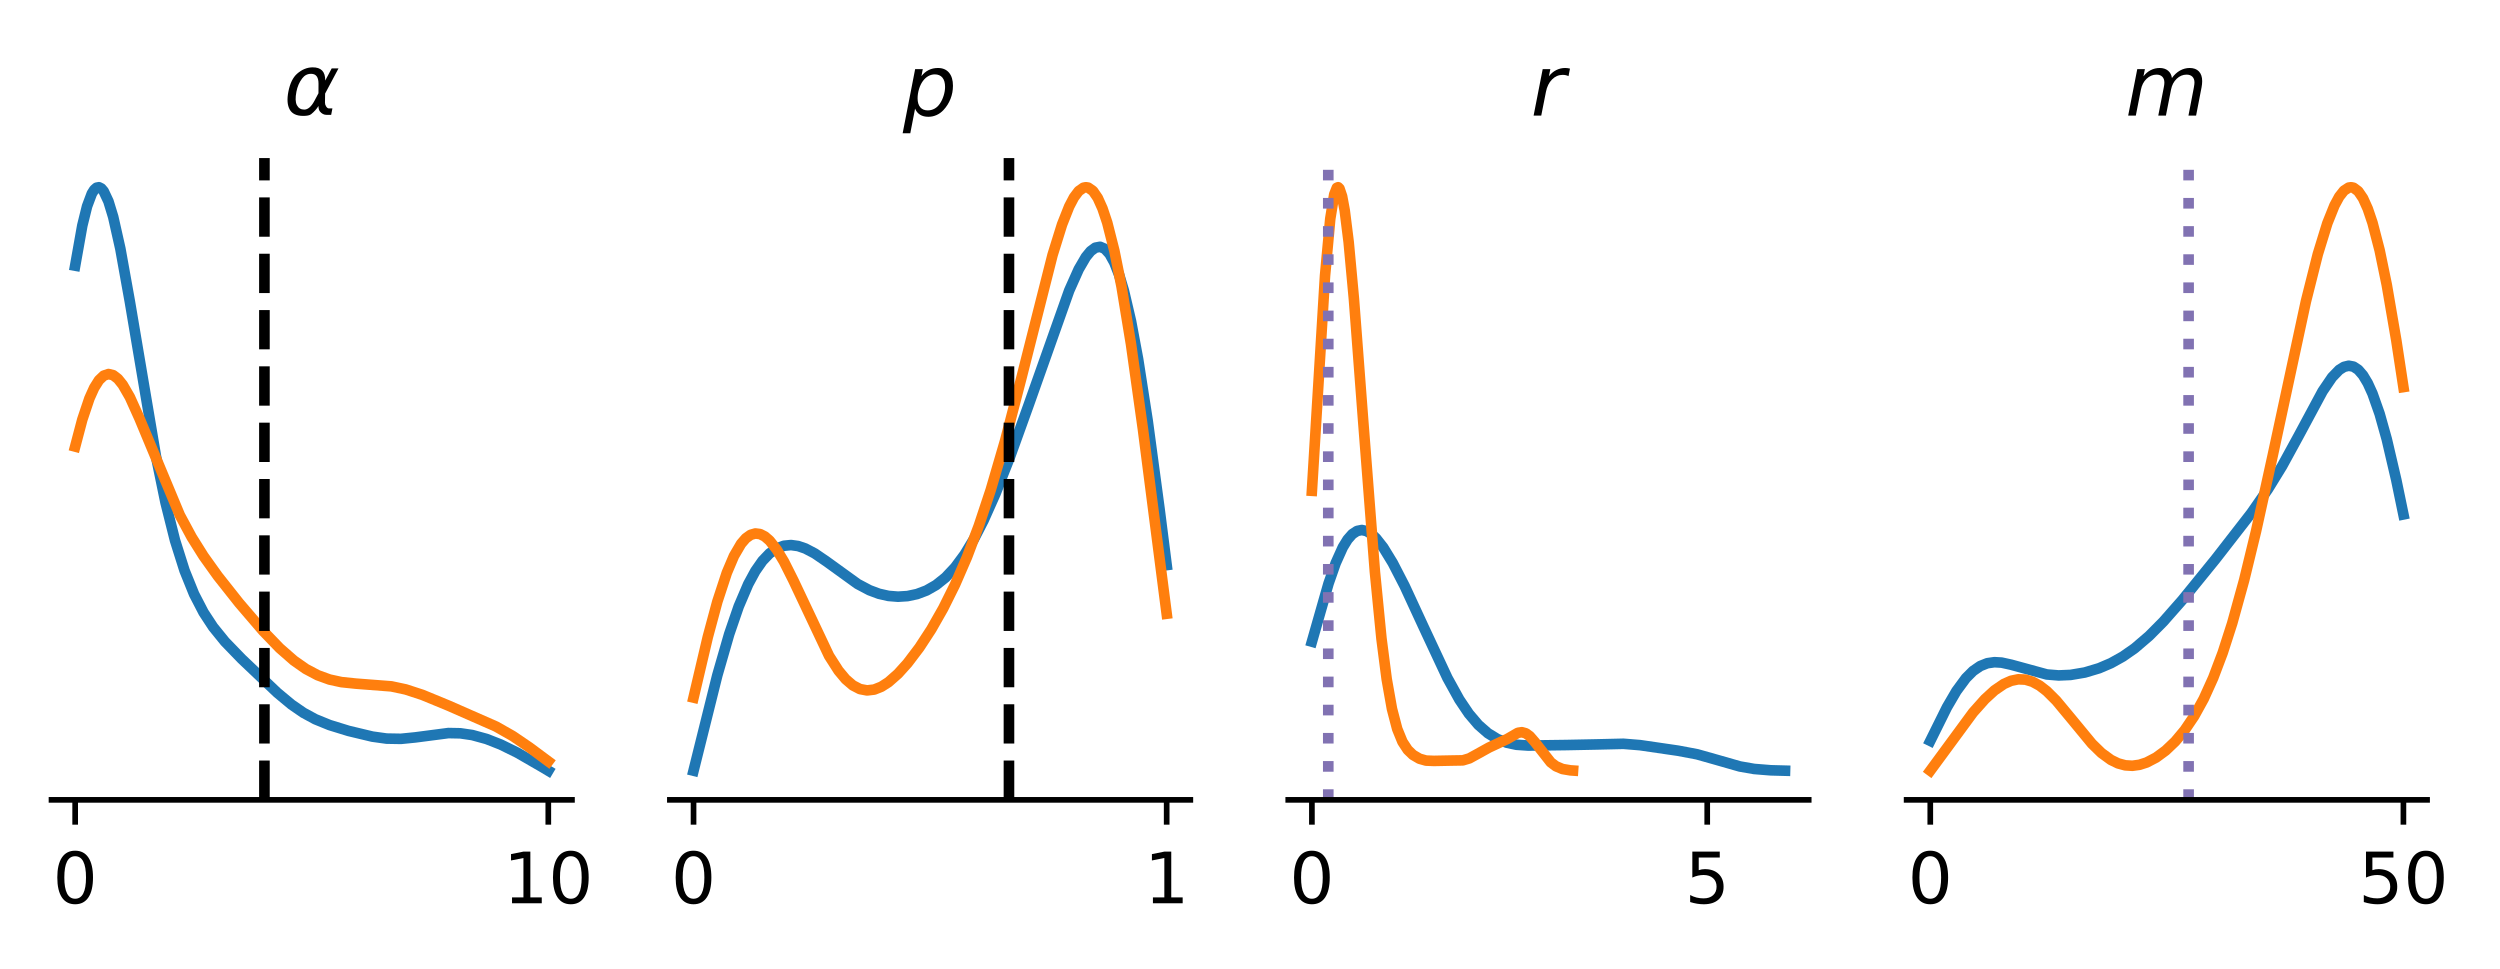
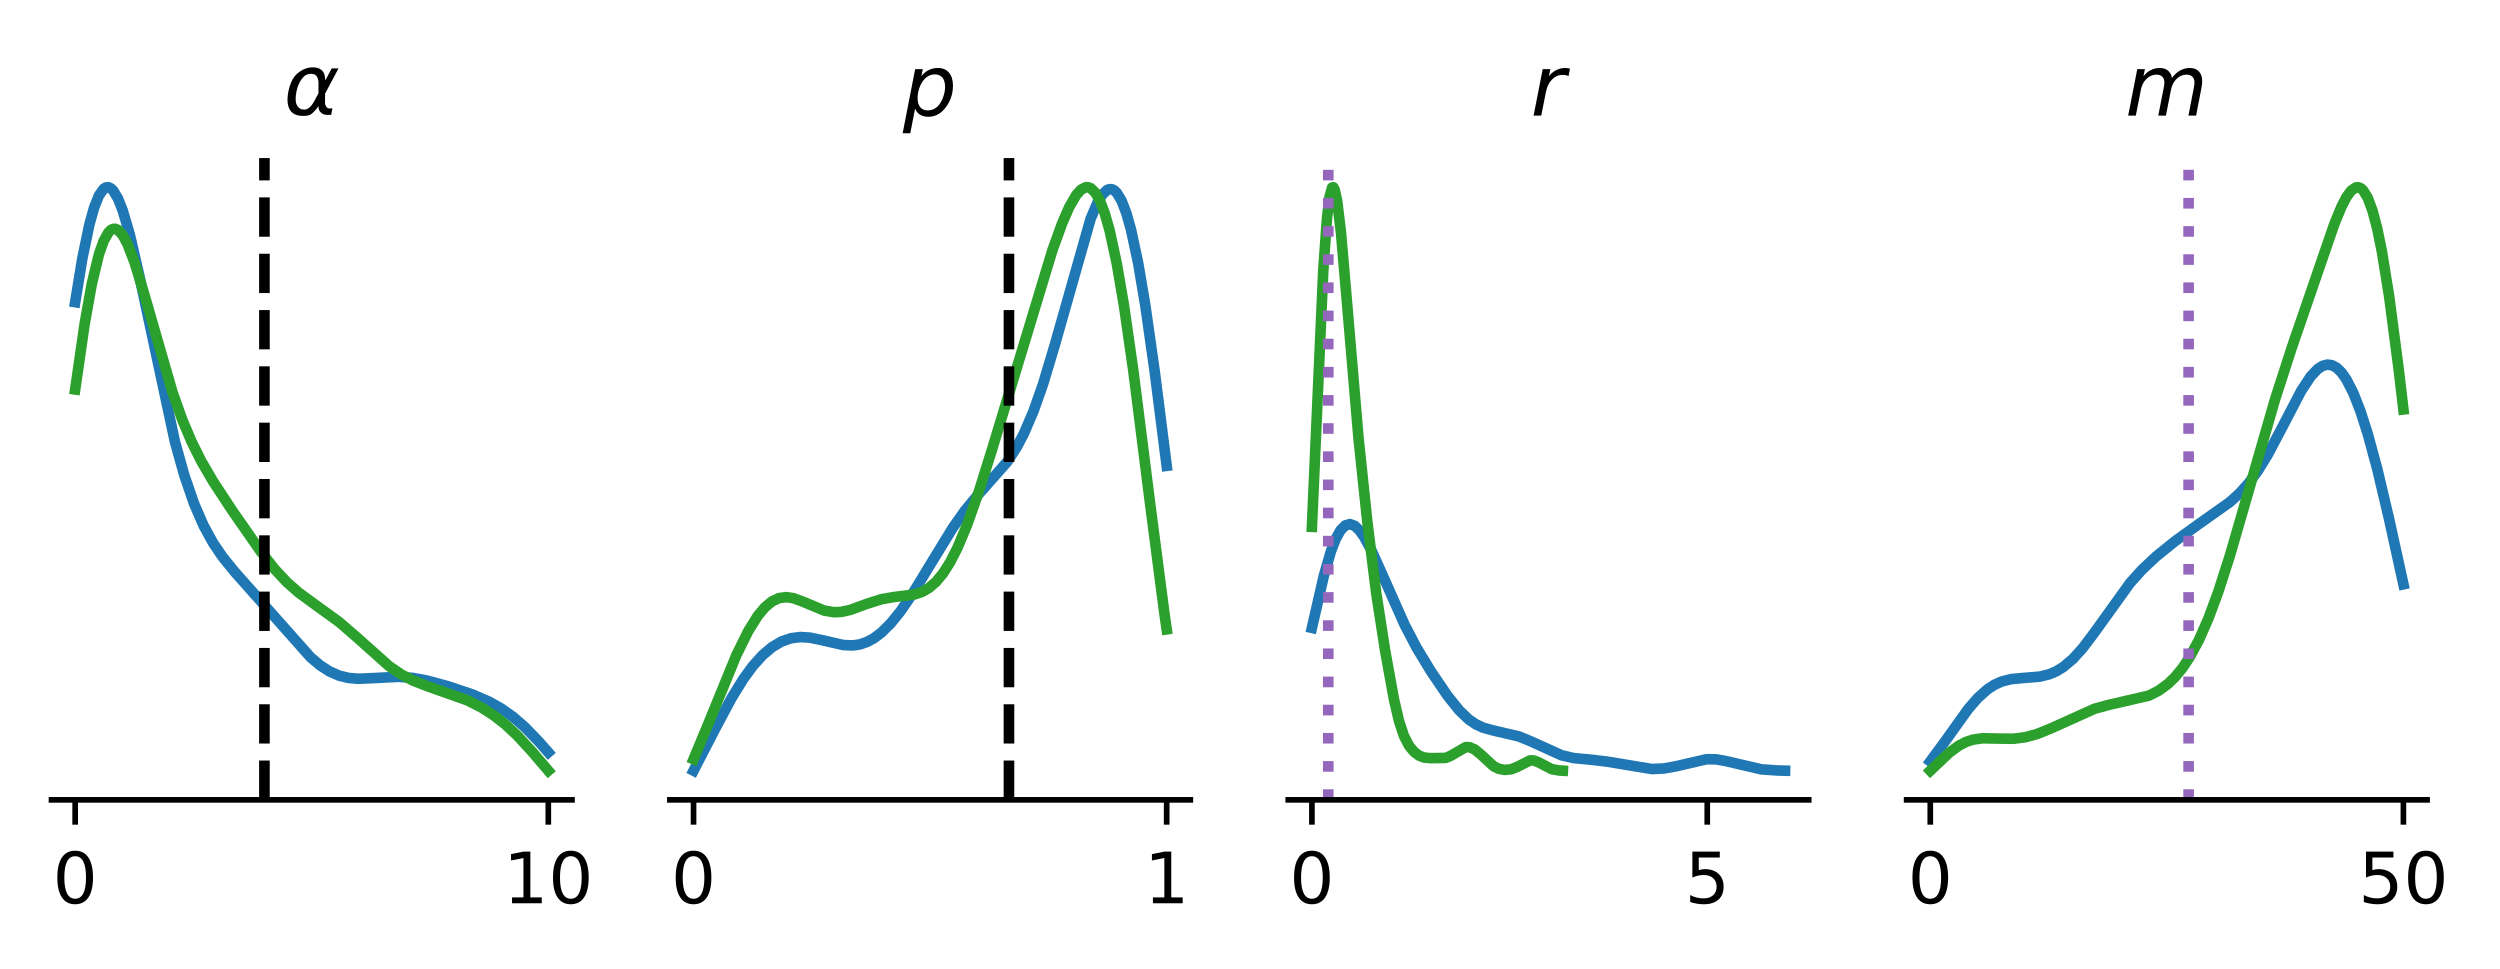
- <svg xmlns="http://www.w3.org/2000/svg" xmlns:xlink="http://www.w3.org/1999/xlink" height="500pt" version="1.1" viewBox="0 0 352.8 136.8" width="1290pt">
+ <svg xmlns="http://www.w3.org/2000/svg" xmlns:xlink="http://www.w3.org/1999/xlink" height="500pt" version="1.1" viewBox="0 0 352.799 136.8" width="1290pt">
  <defs>
    <style type="text/css">
*{stroke-linecap:butt;stroke-linejoin:round;}
  </style>
  </defs>
  <g id="figure_1">
    <g id="patch_1">
-       <path d="M 0 136.8 L 352.799 136.8 L 352.799 0 L 0 0 z " style="fill:none;" />
+       <path d="M 0 136.8  L 352.799 136.8  L 352.799 0  L 0 0  z " style="fill:none;" />
    </g>
    <g id="axes_1">
      <g id="patch_2">
-         <path d="M 7.2 112.922 L 80.676 112.922 L 80.676 22.318 L 7.2 22.318 z " style="fill:none;" />
+         <path d="M 7.2 112.922  L 80.676 112.922  L 80.676 22.318  L 7.2 22.318  z " style="fill:none;" />
      </g>
      <g id="matplotlib.axis_1">
        <g id="xtick_1">
          <g id="line2d_1">
            <defs>
-               <path d="M 0 0 L 0 3.5 " id="mb57ade3587" style="stroke:#000000;stroke-width:0.8;" />
-             </defs>
-             <g>
-               <use style="stroke:#000000;stroke-width:0.8;" x="10.54" xlink:href="#mb57ade3587" y="112.922" />
+               <path d="M 0 0  L 0 3.5  " id="me2a57d9128" style="stroke:#000000;stroke-width:0.8;" />
+             </defs>
+             <g>
+               <use style="stroke:#000000;stroke-width:0.8;" x="10.54" xlink:href="#me2a57d9128" y="112.922" />
            </g>
          </g>
          <g id="text_1">
            <defs>
-               <path d="M 31.781 66.406 Q 24.172 66.406 20.328 58.906 Q 16.5 51.422 16.5 36.375 Q 16.5 21.391 20.328 13.891 Q 24.172 6.391 31.781 6.391 Q 39.453 6.391 43.281 13.891 Q 47.125 21.391 47.125 36.375 Q 47.125 51.422 43.281 58.906 Q 39.453 66.406 31.781 66.406 z M 31.781 74.219 Q 44.047 74.219 50.516 64.516 Q 56.984 54.828 56.984 36.375 Q 56.984 17.969 50.516 8.266 Q 44.047 -1.422 31.781 -1.422 Q 19.531 -1.422 13.062 8.266 Q 6.594 17.969 6.594 36.375 Q 6.594 54.828 13.062 64.516 Q 19.531 74.219 31.781 74.219 z " id="DejaVuSans-48" />
+               <path d="M 31.781 66.406  Q 24.172 66.406 20.328 58.906  Q 16.5 51.422 16.5 36.375  Q 16.5 21.391 20.328 13.891  Q 24.172 6.391 31.781 6.391  Q 39.453 6.391 43.281 13.891  Q 47.125 21.391 47.125 36.375  Q 47.125 51.422 43.281 58.906  Q 39.453 66.406 31.781 66.406  z M 31.781 74.219  Q 44.047 74.219 50.516 64.516  Q 56.984 54.828 56.984 36.375  Q 56.984 17.969 50.516 8.266  Q 44.047 -1.422 31.781 -1.422  Q 19.531 -1.422 13.062 8.266  Q 6.594 17.969 6.594 36.375  Q 6.594 54.828 13.062 64.516  Q 19.531 74.219 31.781 74.219  z " id="DejaVuSans-48" />
            </defs>
            <g transform="translate(7.35856 127.5203)scale(0.1 -0.1)">
              <use xlink:href="#DejaVuSans-48" />
            </g>
          </g>
        </g>
        <g id="xtick_2">
          <g id="line2d_2">
            <g>
-               <use style="stroke:#000000;stroke-width:0.8;" x="77.336" xlink:href="#mb57ade3587" y="112.922" />
+               <use style="stroke:#000000;stroke-width:0.8;" x="77.336" xlink:href="#me2a57d9128" y="112.922" />
            </g>
          </g>
          <g id="text_2">
            <defs>
-               <path d="M 12.406 8.297 L 28.516 8.297 L 28.516 63.922 L 10.984 60.406 L 10.984 69.391 L 28.422 72.906 L 38.281 72.906 L 38.281 8.297 L 54.391 8.297 L 54.391 0 L 12.406 0 z " id="DejaVuSans-49" />
+               <path d="M 12.406 8.297  L 28.516 8.297  L 28.516 63.922  L 10.984 60.406  L 10.984 69.391  L 28.422 72.906  L 38.281 72.906  L 38.281 8.297  L 54.391 8.297  L 54.391 0  L 12.406 0  z " id="DejaVuSans-49" />
            </defs>
            <g transform="translate(70.9735 127.5203)scale(0.1 -0.1)">
              <use xlink:href="#DejaVuSans-49" />
              <use x="63.623" xlink:href="#DejaVuSans-48" />
            </g>
          </g>
        </g>
      </g>
      <g id="matplotlib.axis_2" />
      <g id="line2d_3">
-         <path clip-path="url(#p46103b9199)" d="M 10.54 37.506 L 11.547 31.847 L 12.218 29.129 L 12.889 27.336 L 13.225 26.798 L 13.561 26.499 L 13.896 26.436 L 14.232 26.606 L 14.568 27.001 L 15.239 28.428 L 15.91 30.624 L 16.917 35.103 L 18.26 42.583 L 21.952 64.455 L 23.295 70.954 L 24.637 76.297 L 25.98 80.547 L 27.323 83.869 L 28.665 86.46 L 30.008 88.513 L 31.686 90.583 L 34.036 93.014 L 39.071 97.797 L 41.085 99.472 L 42.763 100.628 L 44.441 101.539 L 46.455 102.361 L 49.141 103.189 L 52.497 103.993 L 54.511 104.273 L 56.525 104.308 L 58.539 104.107 L 63.238 103.493 L 64.917 103.527 L 66.595 103.771 L 68.609 104.325 L 70.623 105.114 L 72.972 106.268 L 76.329 108.204 L 77.336 108.804 L 77.336 108.804 " style="fill:none;stroke:#1f77b4;stroke-linecap:square;stroke-width:1.5;" />
+         <path clip-path="url(#p93add0ade5)" d="M 10.54 42.659  L 11.547 36.508  L 12.554 31.665  L 13.225 29.273  L 13.896 27.599  L 14.568 26.656  L 14.903 26.457  L 15.239 26.436  L 15.575 26.589  L 15.91 26.91  L 16.582 28.027  L 17.253 29.72  L 18.26 33.164  L 19.603 38.973  L 24.637 62.427  L 25.98 67.203  L 27.323 71.098  L 28.665 74.196  L 30.008 76.648  L 31.351 78.629  L 33.029 80.697  L 43.77 92.795  L 45.113 93.927  L 46.455 94.795  L 47.798 95.384  L 49.141 95.712  L 50.483 95.824  L 52.497 95.742  L 56.189 95.549  L 58.203 95.707  L 60.217 96.082  L 63.238 96.905  L 66.595 98.036  L 68.945 99.051  L 70.623 99.987  L 72.301 101.164  L 73.979 102.614  L 75.993 104.69  L 77.336 106.218  L 77.336 106.218  " style="fill:none;stroke:#1f77b4;stroke-linecap:square;stroke-width:1.5;" />
      </g>
      <g id="line2d_4">
-         <path clip-path="url(#p46103b9199)" d="M 10.54 63.044 L 11.547 59.236 L 12.554 56.24 L 13.225 54.748 L 13.896 53.68 L 14.568 53.036 L 15.239 52.807 L 15.91 52.968 L 16.582 53.487 L 17.253 54.322 L 18.26 56.066 L 19.603 59.042 L 25.309 72.719 L 26.987 75.836 L 28.665 78.513 L 30.679 81.329 L 33.7 85.146 L 37.057 89.063 L 39.407 91.499 L 41.42 93.26 L 43.099 94.437 L 44.777 95.327 L 46.455 95.937 L 48.134 96.302 L 50.148 96.511 L 55.182 96.9 L 57.196 97.33 L 59.546 98.096 L 63.238 99.618 L 69.951 102.569 L 72.301 103.903 L 74.651 105.498 L 77.336 107.492 L 77.336 107.492 " style="fill:none;stroke:#ff7f0e;stroke-linecap:square;stroke-width:1.5;" />
+         <path clip-path="url(#p93add0ade5)" d="M 10.54 54.983  L 11.882 45.703  L 12.889 40.079  L 13.896 35.904  L 14.568 34  L 15.239 32.809  L 15.575 32.477  L 15.91 32.313  L 16.246 32.311  L 16.582 32.465  L 17.253 33.203  L 17.924 34.447  L 18.931 37.066  L 20.274 41.483  L 24.302 55.443  L 25.644 59.207  L 26.987 62.389  L 28.33 65.081  L 30.008 67.964  L 32.693 72.055  L 36.721 77.835  L 38.735 80.383  L 40.413 82.178  L 42.092 83.661  L 44.441 85.381  L 47.798 87.81  L 50.148 89.838  L 54.847 94.033  L 56.525 95.186  L 58.203 96.072  L 60.217 96.862  L 65.924 98.878  L 67.938 99.905  L 69.616 100.981  L 71.294 102.296  L 72.972 103.869  L 74.986 106.055  L 77.336 108.804  L 77.336 108.804  " style="fill:none;stroke:#2ca02c;stroke-linecap:square;stroke-width:1.5;" />
      </g>
      <g id="line2d_5">
-         <path clip-path="url(#p46103b9199)" d="M 37.258 112.922 L 37.258 22.318 " style="fill:none;stroke:#000000;stroke-dasharray:5.55,2.4;stroke-dashoffset:0;stroke-width:1.5;" />
+         <path clip-path="url(#p93add0ade5)" d="M 37.258 112.922  L 37.258 22.318  " style="fill:none;stroke:#000000;stroke-dasharray:5.55,2.4;stroke-dashoffset:0;stroke-width:1.5;" />
      </g>
      <g id="line2d_6">
-         <path clip-path="url(#p46103b9199)" d="M 0 0 " style="fill:none;stroke:#8172b2;stroke-dasharray:1.5,2.475;stroke-dashoffset:0;stroke-width:1.5;" />
+         <path clip-path="url(#p93add0ade5)" d="M 0 0  " style="fill:none;stroke:#9467bd;stroke-dasharray:1.5,2.475;stroke-dashoffset:0;stroke-width:1.5;" />
      </g>
      <g id="patch_3">
-         <path d="M 7.2 112.922 L 80.676 112.922 " style="fill:none;stroke:#000000;stroke-linecap:square;stroke-linejoin:miter;stroke-width:0.8;" />
+         <path d="M 7.2 112.922  L 80.676 112.922  " style="fill:none;stroke:#000000;stroke-linecap:square;stroke-linejoin:miter;stroke-width:0.8;" />
      </g>
      <g id="text_3">
        <defs>
-           <path d="M 40.922 25.438 L 40.969 36.719 Q 41.016 48.25 32.328 48.297 Q 25.828 48.344 21.781 42.922 Q 16.703 36.234 14.984 27.297 Q 12.891 16.547 15.531 11.422 Q 18.266 6.203 24.172 6.203 Q 30.719 6.203 36.234 16.609 z M 33.844 55.906 Q 49.078 56.156 48.875 40.375 Q 48.875 40.375 56.5 54.688 L 64.5 54.688 L 48.734 25.047 L 48.578 14.359 Q 48.578 11.969 49.906 9.969 Q 51.422 7.625 52.984 7.625 L 57.328 7.625 L 55.859 0 L 50.438 0 Q 45.844 0 42.531 4.109 Q 40.969 6.156 40.922 10.453 Q 37.75 5.219 32.281 0.781 Q 29.688 -1.266 22.703 -1.219 Q 11.281 -1.125 7.125 6.203 Q 2.875 13.812 5.516 27.297 Q 8.344 41.797 15.766 48.391 Q 24.125 55.766 33.844 55.906 z " id="DejaVuSans-Oblique-945" />
+           <path d="M 40.922 25.438  L 40.969 36.719  Q 41.016 48.25 32.328 48.297  Q 25.828 48.344 21.781 42.922  Q 16.703 36.234 14.984 27.297  Q 12.891 16.547 15.531 11.422  Q 18.266 6.203 24.172 6.203  Q 30.719 6.203 36.234 16.609  z M 33.844 55.906  Q 49.078 56.156 48.875 40.375  Q 48.875 40.375 56.5 54.688  L 64.5 54.688  L 48.734 25.047  L 48.578 14.359  Q 48.578 11.969 49.906 9.969  Q 51.422 7.625 52.984 7.625  L 57.328 7.625  L 55.859 0  L 50.438 0  Q 45.844 0 42.531 4.109  Q 40.969 6.156 40.922 10.453  Q 37.75 5.219 32.281 0.781  Q 29.688 -1.266 22.703 -1.219  Q 11.281 -1.125 7.125 6.203  Q 2.875 13.812 5.516 27.297  Q 8.344 41.797 15.766 48.391  Q 24.125 55.766 33.844 55.906  z " id="DejaVuSans-Oblique-945" />
        </defs>
        <g transform="translate(39.97791 16.31812)scale(0.12 -0.12)">
          <use transform="translate(0 0.84375)" xlink:href="#DejaVuSans-Oblique-945" />
        </g>
      </g>
    </g>
    <g id="axes_2">
      <g id="patch_4">
-         <path d="M 94.5 112.922 L 167.976 112.922 L 167.976 22.318 L 94.5 22.318 z " style="fill:none;" />
+         <path d="M 94.5 112.922  L 167.976 112.922  L 167.976 22.318  L 94.5 22.318  z " style="fill:none;" />
      </g>
      <g id="matplotlib.axis_3">
        <g id="xtick_3">
          <g id="line2d_7">
            <g>
-               <use style="stroke:#000000;stroke-width:0.8;" x="97.84" xlink:href="#mb57ade3587" y="112.922" />
+               <use style="stroke:#000000;stroke-width:0.8;" x="97.84" xlink:href="#me2a57d9128" y="112.922" />
            </g>
          </g>
          <g id="text_4">
            <g transform="translate(94.65856 127.5203)scale(0.1 -0.1)">
              <use xlink:href="#DejaVuSans-48" />
            </g>
          </g>
        </g>
        <g id="xtick_4">
          <g id="line2d_8">
            <g>
-               <use style="stroke:#000000;stroke-width:0.8;" x="164.636" xlink:href="#mb57ade3587" y="112.922" />
+               <use style="stroke:#000000;stroke-width:0.8;" x="164.636" xlink:href="#me2a57d9128" y="112.922" />
            </g>
          </g>
          <g id="text_5">
            <g transform="translate(161.4548 127.5203)scale(0.1 -0.1)">
              <use xlink:href="#DejaVuSans-49" />
            </g>
          </g>
        </g>
      </g>
      <g id="matplotlib.axis_4" />
      <g id="line2d_9">
-         <path clip-path="url(#pfe5438d941)" d="M 97.84 108.804 L 101.196 95.339 L 102.875 89.519 L 104.217 85.616 L 105.56 82.47 L 106.567 80.615 L 107.574 79.175 L 108.581 78.125 L 109.588 77.429 L 110.595 77.05 L 111.602 76.95 L 112.609 77.09 L 113.616 77.433 L 114.958 78.137 L 116.637 79.285 L 121 82.438 L 122.679 83.327 L 124.021 83.827 L 125.364 84.131 L 126.707 84.239 L 128.049 84.155 L 129.392 83.87 L 130.734 83.363 L 132.077 82.596 L 133.42 81.523 L 134.762 80.097 L 136.105 78.284 L 137.448 76.066 L 138.79 73.456 L 140.469 69.695 L 142.482 64.594 L 145.168 57.129 L 150.874 41.022 L 152.217 38.012 L 153.224 36.282 L 153.895 35.463 L 154.566 34.968 L 155.238 34.841 L 155.909 35.127 L 156.58 35.863 L 157.251 37.08 L 157.923 38.8 L 158.594 41.033 L 159.601 45.338 L 160.608 50.727 L 161.951 59.372 L 163.629 71.846 L 164.636 79.779 L 164.636 79.779 " style="fill:none;stroke:#1f77b4;stroke-linecap:square;stroke-width:1.5;" />
+         <path clip-path="url(#p1f5035e433)" d="M 97.84 108.804  L 100.861 102.944  L 103.21 98.547  L 104.889 95.825  L 106.231 93.995  L 107.574 92.505  L 108.917 91.364  L 110.259 90.569  L 111.602 90.103  L 112.944 89.937  L 114.287 90.024  L 115.965 90.373  L 118.986 91.066  L 120.329 91.12  L 121.336 90.97  L 122.343 90.626  L 123.35 90.073  L 124.357 89.309  L 125.7 87.974  L 127.042 86.317  L 128.72 83.88  L 131.406 79.471  L 134.427 74.538  L 136.105 72.154  L 137.783 70.113  L 142.147 65.172  L 143.489 63.093  L 144.496 61.169  L 145.839 58.035  L 147.182 54.23  L 148.86 48.635  L 153.895 30.9  L 154.902 28.526  L 155.573 27.436  L 156.245 26.816  L 156.58 26.702  L 156.916 26.726  L 157.251 26.895  L 157.587 27.214  L 158.258 28.317  L 158.93 30.053  L 159.601 32.425  L 160.608 37.13  L 161.615 43.08  L 162.958 52.538  L 164.636 65.766  L 164.636 65.766  " style="fill:none;stroke:#1f77b4;stroke-linecap:square;stroke-width:1.5;" />
      </g>
      <g id="line2d_10">
-         <path clip-path="url(#pfe5438d941)" d="M 97.84 98.483 L 99.854 89.924 L 101.196 84.952 L 102.539 80.864 L 103.546 78.492 L 104.553 76.77 L 105.224 75.992 L 105.896 75.509 L 106.567 75.316 L 107.238 75.399 L 107.91 75.742 L 108.581 76.326 L 109.588 77.599 L 110.595 79.269 L 111.937 81.94 L 116.972 92.593 L 118.315 94.689 L 119.322 95.894 L 120.329 96.759 L 121.336 97.282 L 122.343 97.471 L 123.35 97.351 L 124.357 96.95 L 125.364 96.304 L 126.707 95.12 L 128.049 93.631 L 129.727 91.417 L 131.406 88.843 L 133.084 85.895 L 134.762 82.521 L 136.441 78.65 L 138.119 74.215 L 139.797 69.163 L 141.811 62.269 L 144.161 53.228 L 148.524 36.002 L 149.867 31.693 L 150.874 29.151 L 151.545 27.871 L 152.217 26.975 L 152.888 26.503 L 153.224 26.436 L 153.559 26.488 L 154.231 26.959 L 154.902 27.935 L 155.573 29.427 L 156.245 31.437 L 157.251 35.4 L 158.258 40.433 L 159.601 48.597 L 161.279 60.561 L 164.636 86.645 L 164.636 86.645 " style="fill:none;stroke:#ff7f0e;stroke-linecap:square;stroke-width:1.5;" />
+         <path clip-path="url(#p1f5035e433)" d="M 97.84 107.184  L 99.854 102.346  L 103.882 92.5  L 105.56 89.097  L 106.903 86.949  L 107.91 85.742  L 108.917 84.905  L 109.924 84.436  L 110.931 84.303  L 111.937 84.45  L 113.28 84.94  L 116.301 86.204  L 117.644 86.429  L 118.651 86.392  L 119.993 86.099  L 122.343 85.239  L 124.357 84.597  L 126.035 84.304  L 129.056 83.915  L 130.063 83.578  L 131.07 83.007  L 132.077 82.136  L 133.084 80.916  L 134.091 79.319  L 135.098 77.341  L 136.441 74.147  L 138.119 69.403  L 140.133 62.964  L 148.524 35.264  L 149.867 31.563  L 150.874 29.245  L 151.881 27.509  L 152.552 26.77  L 153.224 26.436  L 153.559 26.439  L 153.895 26.564  L 154.566 27.204  L 155.238 28.398  L 155.909 30.173  L 156.58 32.543  L 157.587 37.191  L 158.594 43.055  L 159.937 52.412  L 162.286 71.021  L 164.3 86.489  L 164.636 88.845  L 164.636 88.845  " style="fill:none;stroke:#2ca02c;stroke-linecap:square;stroke-width:1.5;" />
      </g>
      <g id="line2d_11">
-         <path clip-path="url(#pfe5438d941)" d="M 142.371 112.922 L 142.371 22.318 " style="fill:none;stroke:#000000;stroke-dasharray:5.55,2.4;stroke-dashoffset:0;stroke-width:1.5;" />
+         <path clip-path="url(#p1f5035e433)" d="M 142.371 112.922  L 142.371 22.318  " style="fill:none;stroke:#000000;stroke-dasharray:5.55,2.4;stroke-dashoffset:0;stroke-width:1.5;" />
      </g>
      <g id="line2d_12">
-         <path clip-path="url(#pfe5438d941)" d="M 0 0 " style="fill:none;stroke:#8172b2;stroke-dasharray:1.5,2.475;stroke-dashoffset:0;stroke-width:1.5;" />
+         <path clip-path="url(#p1f5035e433)" d="M 0 0  " style="fill:none;stroke:#9467bd;stroke-dasharray:1.5,2.475;stroke-dashoffset:0;stroke-width:1.5;" />
      </g>
      <g id="patch_5">
-         <path d="M 94.5 112.922 L 167.976 112.922 " style="fill:none;stroke:#000000;stroke-linecap:square;stroke-linejoin:miter;stroke-width:0.8;" />
+         <path d="M 94.5 112.922  L 167.976 112.922  " style="fill:none;stroke:#000000;stroke-linecap:square;stroke-linejoin:miter;stroke-width:0.8;" />
      </g>
      <g id="text_6">
        <defs>
-           <path d="M 49.609 33.688 Q 49.609 40.875 46.484 44.672 Q 43.359 48.484 37.5 48.484 Q 33.5 48.484 29.859 46.438 Q 26.219 44.391 23.391 40.484 Q 20.609 36.625 18.938 31.156 Q 17.281 25.688 17.281 20.312 Q 17.281 13.484 20.406 9.797 Q 23.531 6.109 29.297 6.109 Q 33.547 6.109 37.188 8.109 Q 40.828 10.109 43.406 13.922 Q 46.188 17.922 47.891 23.344 Q 49.609 28.766 49.609 33.688 z M 21.781 46.391 Q 25.391 51.125 30.297 53.562 Q 35.203 56 41.219 56 Q 49.609 56 54.25 50.5 Q 58.891 45.016 58.891 35.109 Q 58.891 27 56 19.656 Q 53.125 12.312 47.703 6.5 Q 44.094 2.641 39.547 0.609 Q 35.016 -1.422 29.984 -1.422 Q 24.172 -1.422 20.219 1 Q 16.266 3.422 14.312 8.203 L 8.688 -20.797 L -0.297 -20.797 L 14.406 54.688 L 23.391 54.688 z " id="DejaVuSans-Oblique-112" />
+           <path d="M 49.609 33.688  Q 49.609 40.875 46.484 44.672  Q 43.359 48.484 37.5 48.484  Q 33.5 48.484 29.859 46.438  Q 26.219 44.391 23.391 40.484  Q 20.609 36.625 18.938 31.156  Q 17.281 25.688 17.281 20.312  Q 17.281 13.484 20.406 9.797  Q 23.531 6.109 29.297 6.109  Q 33.547 6.109 37.188 8.109  Q 40.828 10.109 43.406 13.922  Q 46.188 17.922 47.891 23.344  Q 49.609 28.766 49.609 33.688  z M 21.781 46.391  Q 25.391 51.125 30.297 53.562  Q 35.203 56 41.219 56  Q 49.609 56 54.25 50.5  Q 58.891 45.016 58.891 35.109  Q 58.891 27 56 19.656  Q 53.125 12.312 47.703 6.5  Q 44.094 2.641 39.547 0.609  Q 35.016 -1.422 29.984 -1.422  Q 24.172 -1.422 20.219 1  Q 16.266 3.422 14.312 8.203  L 8.688 -20.797  L -0.297 -20.797  L 14.406 54.688  L 23.391 54.688  z " id="DejaVuSans-Oblique-112" />
        </defs>
        <g transform="translate(127.3979 16.31812)scale(0.12 -0.12)">
          <use xlink:href="#DejaVuSans-Oblique-112" />
        </g>
      </g>
    </g>
    <g id="axes_3">
      <g id="patch_6">
-         <path d="M 181.8 112.922 L 255.276 112.922 L 255.276 22.318 L 181.8 22.318 z " style="fill:none;" />
+         <path d="M 181.8 112.922  L 255.276 112.922  L 255.276 22.318  L 181.8 22.318  z " style="fill:none;" />
      </g>
      <g id="matplotlib.axis_5">
        <g id="xtick_5">
          <g id="line2d_13">
            <g>
-               <use style="stroke:#000000;stroke-width:0.8;" x="185.14" xlink:href="#mb57ade3587" y="112.922" />
+               <use style="stroke:#000000;stroke-width:0.8;" x="185.14" xlink:href="#me2a57d9128" y="112.922" />
            </g>
          </g>
          <g id="text_7">
            <g transform="translate(181.9586 127.5203)scale(0.1 -0.1)">
              <use xlink:href="#DejaVuSans-48" />
            </g>
          </g>
        </g>
        <g id="xtick_6">
          <g id="line2d_14">
            <g>
-               <use style="stroke:#000000;stroke-width:0.8;" x="240.95" xlink:href="#mb57ade3587" y="112.922" />
+               <use style="stroke:#000000;stroke-width:0.8;" x="240.954" xlink:href="#me2a57d9128" y="112.922" />
            </g>
          </g>
          <g id="text_8">
            <defs>
-               <path d="M 10.797 72.906 L 49.516 72.906 L 49.516 64.594 L 19.828 64.594 L 19.828 46.734 Q 21.969 47.469 24.109 47.828 Q 26.266 48.188 28.422 48.188 Q 40.625 48.188 47.75 41.5 Q 54.891 34.812 54.891 23.391 Q 54.891 11.625 47.562 5.094 Q 40.234 -1.422 26.906 -1.422 Q 22.312 -1.422 17.547 -0.641 Q 12.797 0.141 7.719 1.703 L 7.719 11.625 Q 12.109 9.234 16.797 8.062 Q 21.484 6.891 26.703 6.891 Q 35.156 6.891 40.078 11.328 Q 45.016 15.766 45.016 23.391 Q 45.016 31 40.078 35.438 Q 35.156 39.891 26.703 39.891 Q 22.75 39.891 18.812 39.016 Q 14.891 38.141 10.797 36.281 z " id="DejaVuSans-53" />
-             </defs>
-             <g transform="translate(237.7685 127.5203)scale(0.1 -0.1)">
+               <path d="M 10.797 72.906  L 49.516 72.906  L 49.516 64.594  L 19.828 64.594  L 19.828 46.734  Q 21.969 47.469 24.109 47.828  Q 26.266 48.188 28.422 48.188  Q 40.625 48.188 47.75 41.5  Q 54.891 34.812 54.891 23.391  Q 54.891 11.625 47.562 5.094  Q 40.234 -1.422 26.906 -1.422  Q 22.312 -1.422 17.547 -0.641  Q 12.797 0.141 7.719 1.703  L 7.719 11.625  Q 12.109 9.234 16.797 8.062  Q 21.484 6.891 26.703 6.891  Q 35.156 6.891 40.078 11.328  Q 45.016 15.766 45.016 23.391  Q 45.016 31 40.078 35.438  Q 35.156 39.891 26.703 39.891  Q 22.75 39.891 18.812 39.016  Q 14.891 38.141 10.797 36.281  z " id="DejaVuSans-53" />
+             </defs>
+             <g transform="translate(237.7729 127.5203)scale(0.1 -0.1)">
              <use xlink:href="#DejaVuSans-53" />
            </g>
          </g>
        </g>
      </g>
      <g id="matplotlib.axis_6" />
      <g id="line2d_15">
-         <path clip-path="url(#p4ec09dd298)" d="M 185.14 90.59 L 187.489 82.374 L 188.496 79.5 L 189.503 77.262 L 190.175 76.168 L 190.846 75.403 L 191.517 74.961 L 192.189 74.827 L 192.86 74.976 L 193.531 75.379 L 194.203 76.003 L 195.21 77.284 L 196.552 79.477 L 198.231 82.732 L 200.916 88.537 L 204.272 95.717 L 205.951 98.755 L 207.293 100.752 L 208.636 102.33 L 209.979 103.508 L 211.321 104.331 L 212.664 104.856 L 214.007 105.141 L 215.685 105.257 L 221.055 105.184 L 225.419 105.095 L 229.111 105.007 L 231.461 105.198 L 236.831 105.982 L 239.517 106.488 L 242.202 107.247 L 245.558 108.207 L 247.572 108.559 L 249.922 108.749 L 251.936 108.804 L 251.936 108.804 " style="fill:none;stroke:#1f77b4;stroke-linecap:square;stroke-width:1.5;" />
+         <path clip-path="url(#pe74adb68cf)" d="M 185.14 88.642  L 186.818 81.309  L 187.825 77.831  L 188.496 76.095  L 189.168 74.878  L 189.839 74.185  L 190.51 73.99  L 191.182 74.242  L 191.853 74.876  L 192.524 75.822  L 193.531 77.673  L 195.21 81.404  L 198.231 88.215  L 199.909 91.421  L 201.923 94.747  L 204.272 98.209  L 205.951 100.303  L 207.293 101.58  L 208.3 102.262  L 209.307 102.726  L 210.65 103.103  L 214.342 103.964  L 216.02 104.652  L 220.384 106.629  L 222.062 107.02  L 224.412 107.241  L 226.762 107.514  L 233.139 108.571  L 234.817 108.49  L 236.496 108.192  L 240.859 107.184  L 242.202 107.202  L 243.545 107.438  L 248.579 108.614  L 250.929 108.778  L 251.936 108.802  L 251.936 108.802  " style="fill:none;stroke:#1f77b4;stroke-linecap:square;stroke-width:1.5;" />
      </g>
      <g id="line2d_16">
-         <path clip-path="url(#p4ec09dd298)" d="M 185.14 69.29 L 186.992 38.921 L 187.733 30.869 L 188.289 27.454 L 188.66 26.512 L 188.845 26.436 L 189.03 26.617 L 189.401 27.712 L 189.771 29.709 L 190.327 34.159 L 191.068 42.177 L 192.365 59.249 L 194.032 80.72 L 194.959 90.138 L 195.7 95.888 L 196.441 100.071 L 197.182 102.906 L 197.923 104.723 L 198.664 105.857 L 199.405 106.573 L 200.331 107.114 L 201.257 107.378 L 202.369 107.422 L 204.963 107.37 L 206.445 107.345 L 207.371 107.066 L 208.482 106.456 L 210.15 105.531 L 212.743 104.317 L 214.225 103.456 L 214.781 103.371 L 215.337 103.524 L 215.893 103.927 L 216.634 104.782 L 218.857 107.621 L 219.598 108.178 L 220.524 108.57 L 221.636 108.757 L 222.006 108.783 L 222.006 108.783 " style="fill:none;stroke:#ff7f0e;stroke-linecap:square;stroke-width:1.5;" />
+         <path clip-path="url(#pe74adb68cf)" d="M 185.14 74.376  L 186.742 38.208  L 187.276 30.702  L 187.632 27.764  L 187.988 26.486  L 188.166 26.436  L 188.344 26.75  L 188.7 28.358  L 189.234 32.744  L 190.125 43.089  L 191.727 61.948  L 192.973 73.755  L 194.219 83.725  L 195.465 91.787  L 196.712 98.673  L 197.424 101.751  L 198.136 103.909  L 198.848 105.28  L 199.56 106.142  L 200.272 106.678  L 200.984 106.95  L 201.874 107.033  L 204.011 107.004  L 204.723 106.707  L 206.859 105.474  L 207.393 105.493  L 208.105 105.793  L 208.995 106.52  L 210.776 108.165  L 211.488 108.528  L 212.378 108.696  L 213.268 108.604  L 214.158 108.25  L 215.939 107.352  L 216.473 107.359  L 217.185 107.642  L 218.965 108.577  L 220.033 108.774  L 220.567 108.804  L 220.567 108.804  " style="fill:none;stroke:#2ca02c;stroke-linecap:square;stroke-width:1.5;" />
      </g>
      <g id="line2d_17">
-         <path clip-path="url(#p4ec09dd298)" d="M 0 0 " style="fill:none;stroke:#000000;stroke-dasharray:5.55,2.4;stroke-dashoffset:0;stroke-width:1.5;" />
+         <path clip-path="url(#pe74adb68cf)" d="M 0 0  " style="fill:none;stroke:#000000;stroke-dasharray:5.55,2.4;stroke-dashoffset:0;stroke-width:1.5;" />
      </g>
      <g id="line2d_18">
-         <path clip-path="url(#p4ec09dd298)" d="M 187.451 112.922 L 187.451 22.318 " style="fill:none;stroke:#8172b2;stroke-dasharray:1.5,2.475;stroke-dashoffset:0;stroke-width:1.5;" />
+         <path clip-path="url(#pe74adb68cf)" d="M 187.451 112.922  L 187.451 22.318  " style="fill:none;stroke:#9467bd;stroke-dasharray:1.5,2.475;stroke-dashoffset:0;stroke-width:1.5;" />
      </g>
      <g id="patch_7">
-         <path d="M 181.8 112.922 L 255.276 112.922 " style="fill:none;stroke:#000000;stroke-linecap:square;stroke-linejoin:miter;stroke-width:0.8;" />
+         <path d="M 181.8 112.922  L 255.276 112.922  " style="fill:none;stroke:#000000;stroke-linecap:square;stroke-linejoin:miter;stroke-width:0.8;" />
      </g>
      <g id="text_9">
        <defs>
-           <path d="M 44.578 46.391 Q 43.219 47.125 41.453 47.516 Q 39.703 47.906 37.703 47.906 Q 30.516 47.906 25.141 42.453 Q 19.781 37.016 18.016 27.875 L 12.5 0 L 3.516 0 L 14.203 54.688 L 23.188 54.688 L 21.484 46.188 Q 25.047 50.922 30 53.453 Q 34.969 56 40.578 56 Q 42.047 56 43.453 55.828 Q 44.875 55.672 46.297 55.281 z " id="DejaVuSans-Oblique-114" />
+           <path d="M 44.578 46.391  Q 43.219 47.125 41.453 47.516  Q 39.703 47.906 37.703 47.906  Q 30.516 47.906 25.141 42.453  Q 19.781 37.016 18.016 27.875  L 12.5 0  L 3.516 0  L 14.203 54.688  L 23.188 54.688  L 21.484 46.188  Q 25.047 50.922 30 53.453  Q 34.969 56 40.578 56  Q 42.047 56 43.453 55.828  Q 44.875 55.672 46.297 55.281  z " id="DejaVuSans-Oblique-114" />
        </defs>
        <g transform="translate(216.0179 16.31812)scale(0.12 -0.12)">
          <use xlink:href="#DejaVuSans-Oblique-114" />
        </g>
      </g>
    </g>
    <g id="axes_4">
      <g id="patch_8">
-         <path d="M 269.1 112.922 L 342.576 112.922 L 342.576 22.318 L 269.1 22.318 z " style="fill:none;" />
+         <path d="M 269.1 112.922  L 342.576 112.922  L 342.576 22.318  L 269.1 22.318  z " style="fill:none;" />
      </g>
      <g id="matplotlib.axis_7">
        <g id="xtick_7">
          <g id="line2d_19">
            <g>
-               <use style="stroke:#000000;stroke-width:0.8;" x="272.44" xlink:href="#mb57ade3587" y="112.922" />
+               <use style="stroke:#000000;stroke-width:0.8;" x="272.44" xlink:href="#me2a57d9128" y="112.922" />
            </g>
          </g>
          <g id="text_10">
            <g transform="translate(269.2586 127.5203)scale(0.1 -0.1)">
              <use xlink:href="#DejaVuSans-48" />
            </g>
          </g>
        </g>
        <g id="xtick_8">
          <g id="line2d_20">
            <g>
-               <use style="stroke:#000000;stroke-width:0.8;" x="339.236" xlink:href="#mb57ade3587" y="112.922" />
+               <use style="stroke:#000000;stroke-width:0.8;" x="339.236" xlink:href="#me2a57d9128" y="112.922" />
            </g>
          </g>
          <g id="text_11">
            <g transform="translate(332.8735 127.5203)scale(0.1 -0.1)">
              <use xlink:href="#DejaVuSans-53" />
              <use x="63.623" xlink:href="#DejaVuSans-48" />
            </g>
          </g>
        </g>
      </g>
      <g id="matplotlib.axis_8" />
      <g id="line2d_21">
-         <path clip-path="url(#pd39a9d9ce7)" d="M 272.44 104.594 L 274.789 99.856 L 276.132 97.557 L 277.475 95.735 L 278.482 94.728 L 279.489 94.033 L 280.496 93.632 L 281.503 93.487 L 282.51 93.546 L 283.852 93.841 L 288.887 95.218 L 290.565 95.356 L 292.244 95.284 L 294.258 94.943 L 296.272 94.341 L 297.95 93.624 L 299.628 92.688 L 301.307 91.516 L 303.32 89.794 L 305.334 87.766 L 308.02 84.713 L 312.719 78.928 L 317.754 72.447 L 320.103 69.068 L 322.117 65.79 L 324.467 61.485 L 327.824 55.235 L 329.166 53.261 L 330.173 52.217 L 330.845 51.796 L 331.516 51.633 L 332.187 51.759 L 332.858 52.2 L 333.53 52.975 L 334.201 54.096 L 334.872 55.569 L 335.879 58.426 L 336.886 62.012 L 338.229 67.762 L 339.236 72.624 L 339.236 72.624 " style="fill:none;stroke:#1f77b4;stroke-linecap:square;stroke-width:1.5;" />
+         <path clip-path="url(#p97ad248aa7)" d="M 272.44 107.49  L 274.454 104.76  L 277.81 100.075  L 279.153 98.532  L 280.496 97.329  L 281.503 96.673  L 282.51 96.219  L 283.852 95.877  L 285.531 95.717  L 287.88 95.527  L 289.223 95.199  L 290.23 94.77  L 291.237 94.153  L 292.579 93.017  L 293.922 91.541  L 295.6 89.321  L 300.635 82.318  L 302.313 80.448  L 304.327 78.556  L 307.013 76.389  L 310.369 73.972  L 314.733 70.879  L 316.076 69.667  L 317.418 68.18  L 318.761 66.349  L 320.103 64.158  L 322.117 60.341  L 324.803 55.179  L 326.145 53.143  L 327.152 52.081  L 327.824 51.651  L 328.495 51.473  L 329.166 51.564  L 329.838 51.939  L 330.509 52.603  L 331.18 53.559  L 332.187 55.529  L 333.194 58.115  L 334.201 61.263  L 335.544 66.214  L 337.222 73.314  L 339.236 82.487  L 339.236 82.487  " style="fill:none;stroke:#1f77b4;stroke-linecap:square;stroke-width:1.5;" />
      </g>
      <g id="line2d_22">
-         <path clip-path="url(#pd39a9d9ce7)" d="M 272.44 108.804 L 278.482 100.583 L 280.16 98.703 L 281.503 97.471 L 282.845 96.554 L 283.852 96.111 L 284.859 95.903 L 285.866 95.947 L 286.873 96.247 L 287.88 96.796 L 288.887 97.575 L 290.23 98.914 L 292.244 101.337 L 295.265 104.998 L 296.607 106.306 L 297.95 107.284 L 298.957 107.774 L 299.964 108.048 L 300.971 108.11 L 301.978 107.971 L 302.985 107.646 L 304.327 106.947 L 305.67 105.96 L 307.013 104.682 L 308.355 103.082 L 309.698 101.1 L 311.041 98.664 L 312.383 95.7 L 313.726 92.148 L 315.069 87.979 L 316.747 81.918 L 318.425 75.019 L 320.775 64.344 L 325.474 42.538 L 327.152 35.881 L 328.495 31.522 L 329.502 29.012 L 330.173 27.77 L 330.845 26.916 L 331.516 26.485 L 331.851 26.436 L 332.187 26.504 L 332.858 26.999 L 333.53 27.985 L 334.201 29.47 L 334.872 31.453 L 335.879 35.331 L 336.886 40.212 L 338.229 48.035 L 339.236 54.644 L 339.236 54.644 " style="fill:none;stroke:#ff7f0e;stroke-linecap:square;stroke-width:1.5;" />
+         <path clip-path="url(#p97ad248aa7)" d="M 272.44 108.804  L 275.125 106.254  L 276.468 105.271  L 277.475 104.748  L 278.482 104.416  L 279.824 104.229  L 281.838 104.267  L 284.188 104.296  L 285.866 104.079  L 287.544 103.617  L 289.558 102.797  L 295.6 100.073  L 297.614 99.52  L 303.32 98.197  L 304.663 97.519  L 306.006 96.539  L 307.013 95.56  L 308.02 94.334  L 309.027 92.831  L 310.369 90.348  L 311.712 87.291  L 313.055 83.673  L 314.733 78.468  L 317.082 70.351  L 321.11 56.397  L 323.46 49.121  L 329.502 31.571  L 330.509 29.138  L 331.18 27.844  L 331.851 26.92  L 332.523 26.462  L 332.858 26.436  L 333.194 26.561  L 333.53 26.846  L 334.201 27.93  L 334.872 29.74  L 335.544 32.301  L 336.215 35.604  L 337.222 41.851  L 338.565 52.121  L 339.236 57.806  L 339.236 57.806  " style="fill:none;stroke:#2ca02c;stroke-linecap:square;stroke-width:1.5;" />
      </g>
      <g id="line2d_23">
-         <path clip-path="url(#pd39a9d9ce7)" d="M 0 0 " style="fill:none;stroke:#000000;stroke-dasharray:5.55,2.4;stroke-dashoffset:0;stroke-width:1.5;" />
+         <path clip-path="url(#p97ad248aa7)" d="M 0 0  " style="fill:none;stroke:#000000;stroke-dasharray:5.55,2.4;stroke-dashoffset:0;stroke-width:1.5;" />
      </g>
      <g id="line2d_24">
-         <path clip-path="url(#pd39a9d9ce7)" d="M 308.91 112.922 L 308.91 22.318 " style="fill:none;stroke:#8172b2;stroke-dasharray:1.5,2.475;stroke-dashoffset:0;stroke-width:1.5;" />
+         <path clip-path="url(#p97ad248aa7)" d="M 308.91 112.922  L 308.91 22.318  " style="fill:none;stroke:#9467bd;stroke-dasharray:1.5,2.475;stroke-dashoffset:0;stroke-width:1.5;" />
      </g>
      <g id="patch_9">
-         <path d="M 269.1 112.922 L 342.576 112.922 " style="fill:none;stroke:#000000;stroke-linecap:square;stroke-linejoin:miter;stroke-width:0.8;" />
+         <path d="M 269.1 112.922  L 342.576 112.922  " style="fill:none;stroke:#000000;stroke-linecap:square;stroke-linejoin:miter;stroke-width:0.8;" />
      </g>
      <g id="text_12">
        <defs>
-           <path d="M 89.797 33.016 L 83.406 0 L 74.422 0 L 80.719 32.719 Q 81.109 34.812 81.297 36.328 Q 81.5 37.844 81.5 38.922 Q 81.5 43.312 79.047 45.75 Q 76.609 48.188 72.219 48.188 Q 65.672 48.188 60.547 43.281 Q 55.422 38.375 53.906 30.516 L 47.906 0 L 38.922 0 L 45.312 32.719 Q 45.703 34.516 45.891 36.047 Q 46.094 37.594 46.094 38.812 Q 46.094 43.266 43.656 45.719 Q 41.219 48.188 36.922 48.188 Q 30.281 48.188 25.141 43.281 Q 20.016 38.375 18.5 30.516 L 12.5 0 L 3.516 0 L 14.203 54.688 L 23.188 54.688 L 21.484 46.188 Q 25.141 50.984 30.047 53.484 Q 34.969 56 40.578 56 Q 46.531 56 50.359 52.875 Q 54.203 49.75 54.984 44.188 Q 59.078 49.953 64.469 52.969 Q 69.875 56 75.875 56 Q 82.906 56 86.734 51.953 Q 90.578 47.906 90.578 40.484 Q 90.578 38.875 90.375 36.938 Q 90.188 35.016 89.797 33.016 z " id="DejaVuSans-Oblique-109" />
+           <path d="M 89.797 33.016  L 83.406 0  L 74.422 0  L 80.719 32.719  Q 81.109 34.812 81.297 36.328  Q 81.5 37.844 81.5 38.922  Q 81.5 43.312 79.047 45.75  Q 76.609 48.188 72.219 48.188  Q 65.672 48.188 60.547 43.281  Q 55.422 38.375 53.906 30.516  L 47.906 0  L 38.922 0  L 45.312 32.719  Q 45.703 34.516 45.891 36.047  Q 46.094 37.594 46.094 38.812  Q 46.094 43.266 43.656 45.719  Q 41.219 48.188 36.922 48.188  Q 30.281 48.188 25.141 43.281  Q 20.016 38.375 18.5 30.516  L 12.5 0  L 3.516 0  L 14.203 54.688  L 23.188 54.688  L 21.484 46.188  Q 25.141 50.984 30.047 53.484  Q 34.969 56 40.578 56  Q 46.531 56 50.359 52.875  Q 54.203 49.75 54.984 44.188  Q 59.078 49.953 64.469 52.969  Q 69.875 56 75.875 56  Q 82.906 56 86.734 51.953  Q 90.578 47.906 90.578 40.484  Q 90.578 38.875 90.375 36.938  Q 90.188 35.016 89.797 33.016  z " id="DejaVuSans-Oblique-109" />
        </defs>
        <g transform="translate(299.9579 16.31812)scale(0.12 -0.12)">
          <use xlink:href="#DejaVuSans-Oblique-109" />
        </g>
      </g>
    </g>
  </g>
  <defs>
-     <clipPath id="p46103b9199">
+     <clipPath id="p93add0ade5">
      <rect height="90.604" width="73.476" x="7.2" y="22.318" />
    </clipPath>
-     <clipPath id="pfe5438d941">
+     <clipPath id="p1f5035e433">
      <rect height="90.604" width="73.476" x="94.5" y="22.318" />
    </clipPath>
-     <clipPath id="p4ec09dd298">
+     <clipPath id="pe74adb68cf">
      <rect height="90.604" width="73.476" x="181.8" y="22.318" />
    </clipPath>
-     <clipPath id="pd39a9d9ce7">
+     <clipPath id="p97ad248aa7">
      <rect height="90.604" width="73.476" x="269.1" y="22.318" />
    </clipPath>
  </defs>
</svg>
